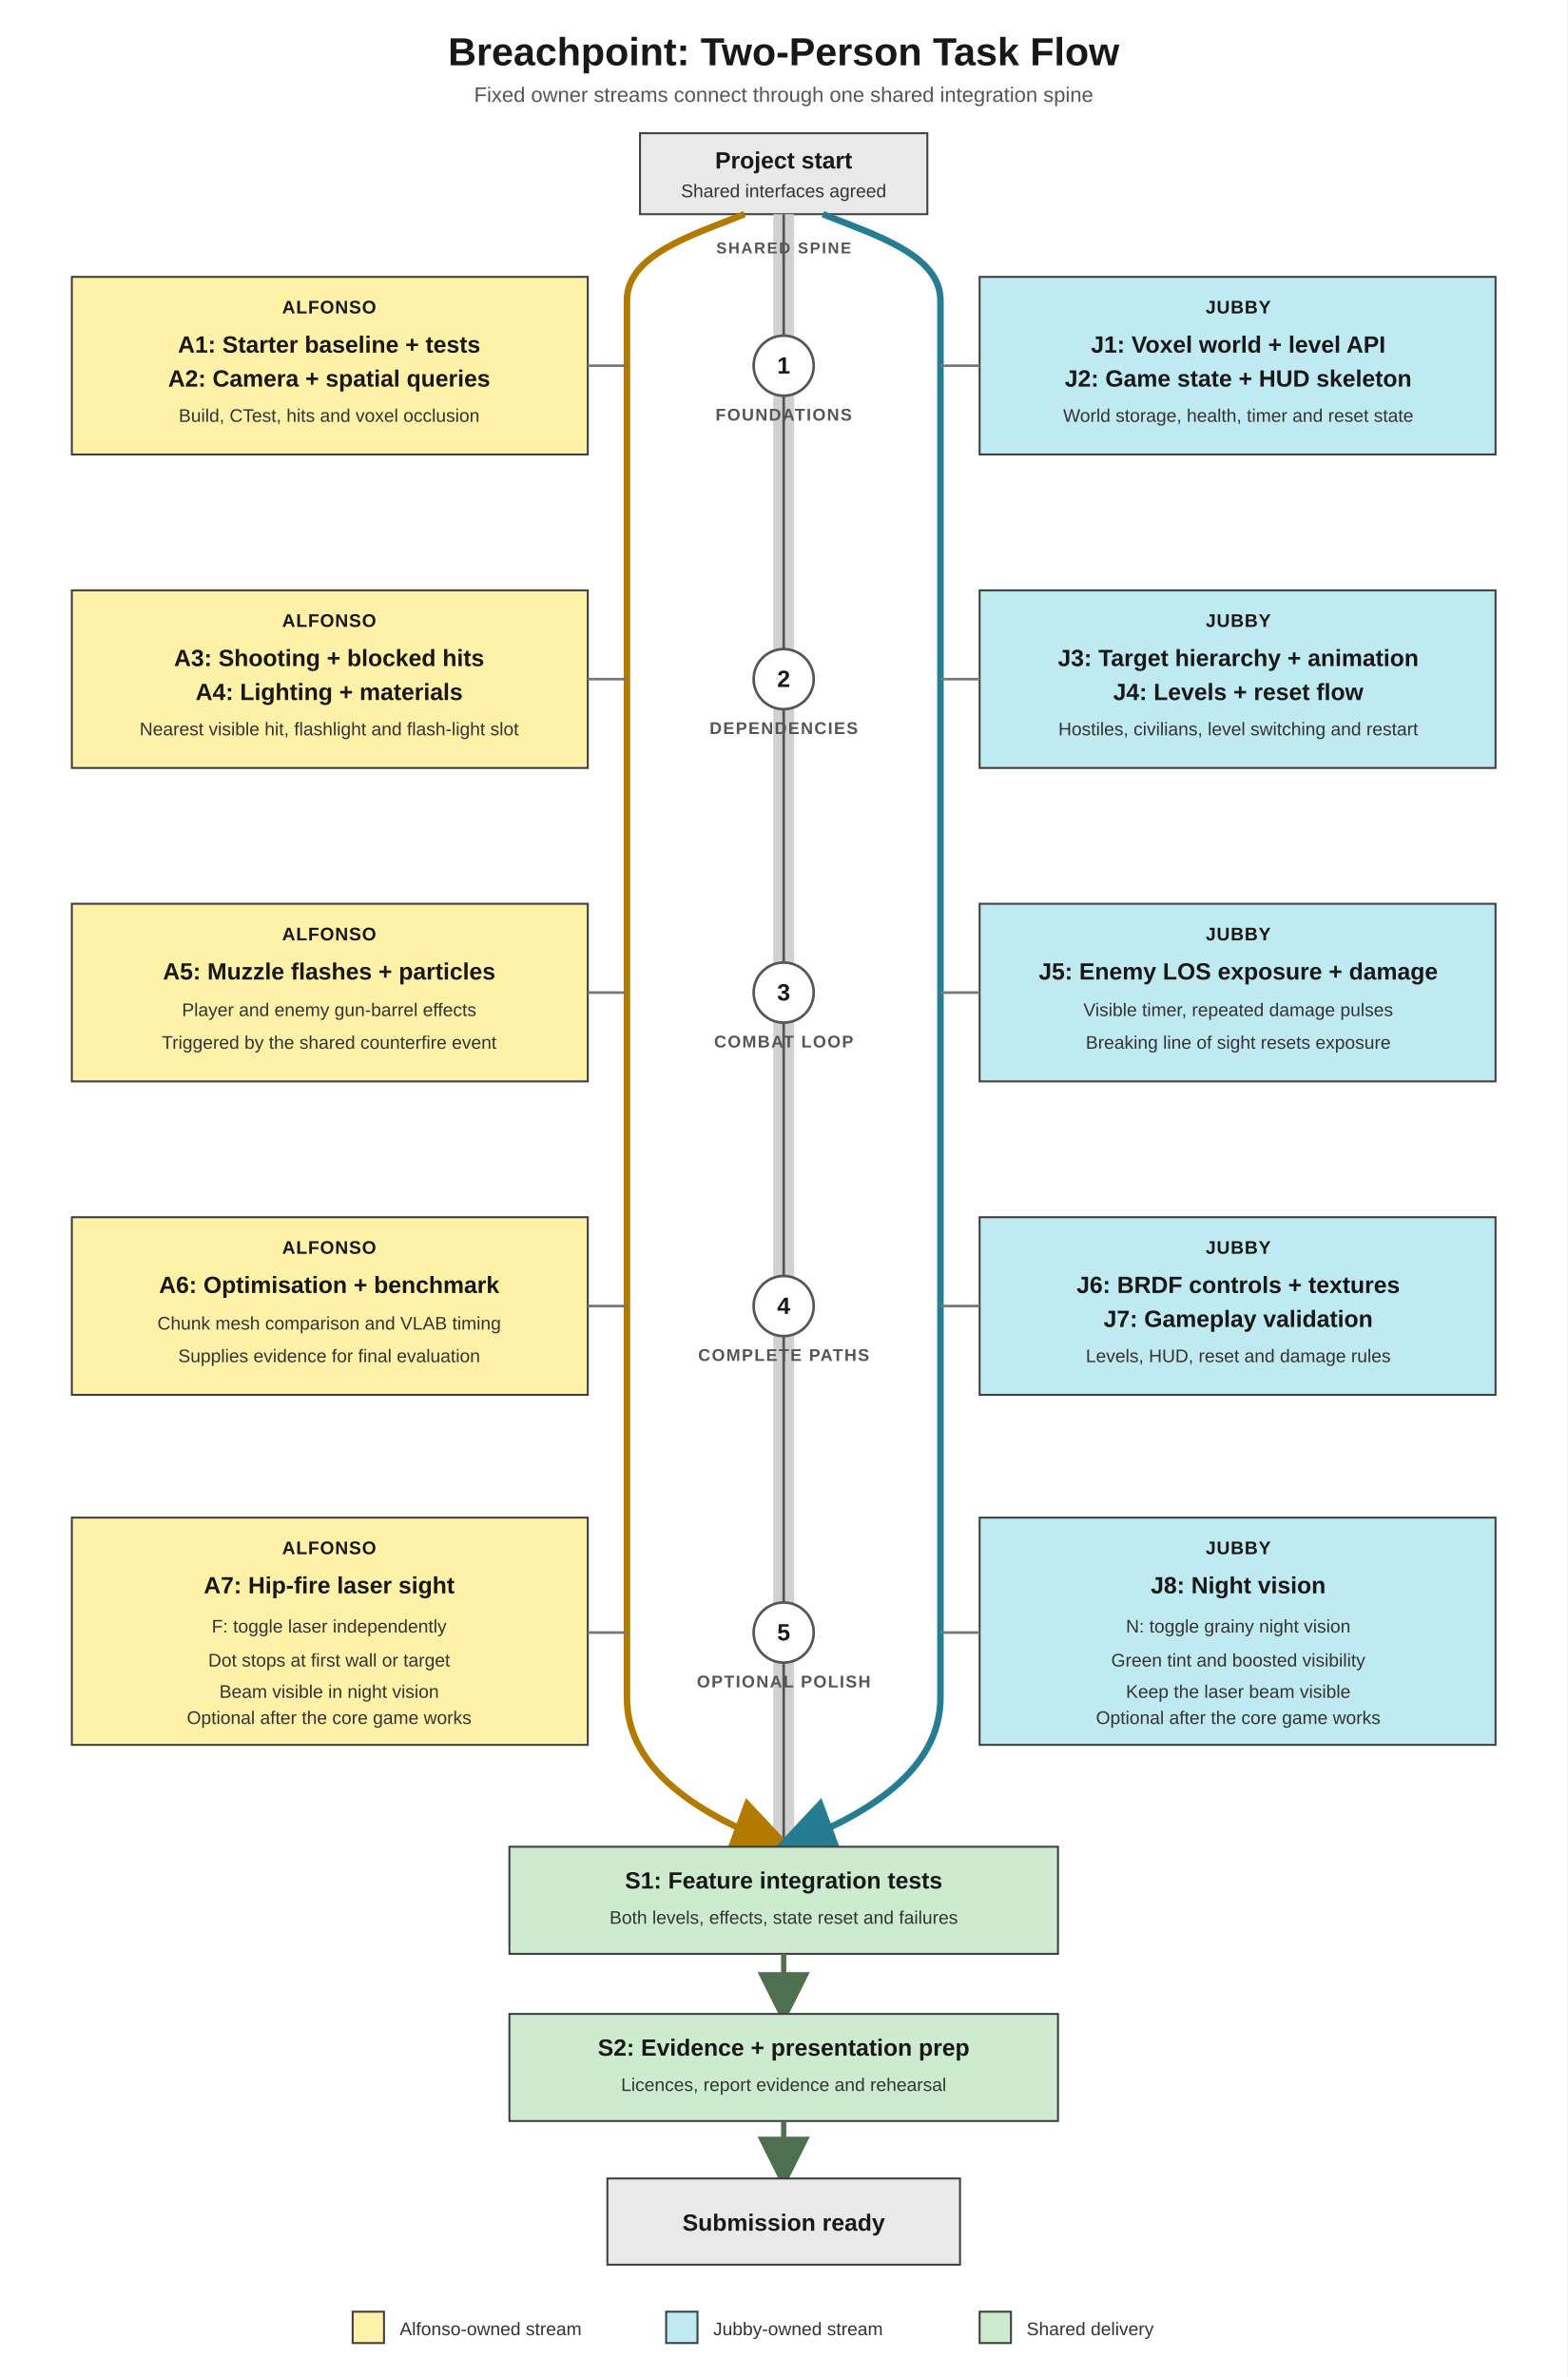
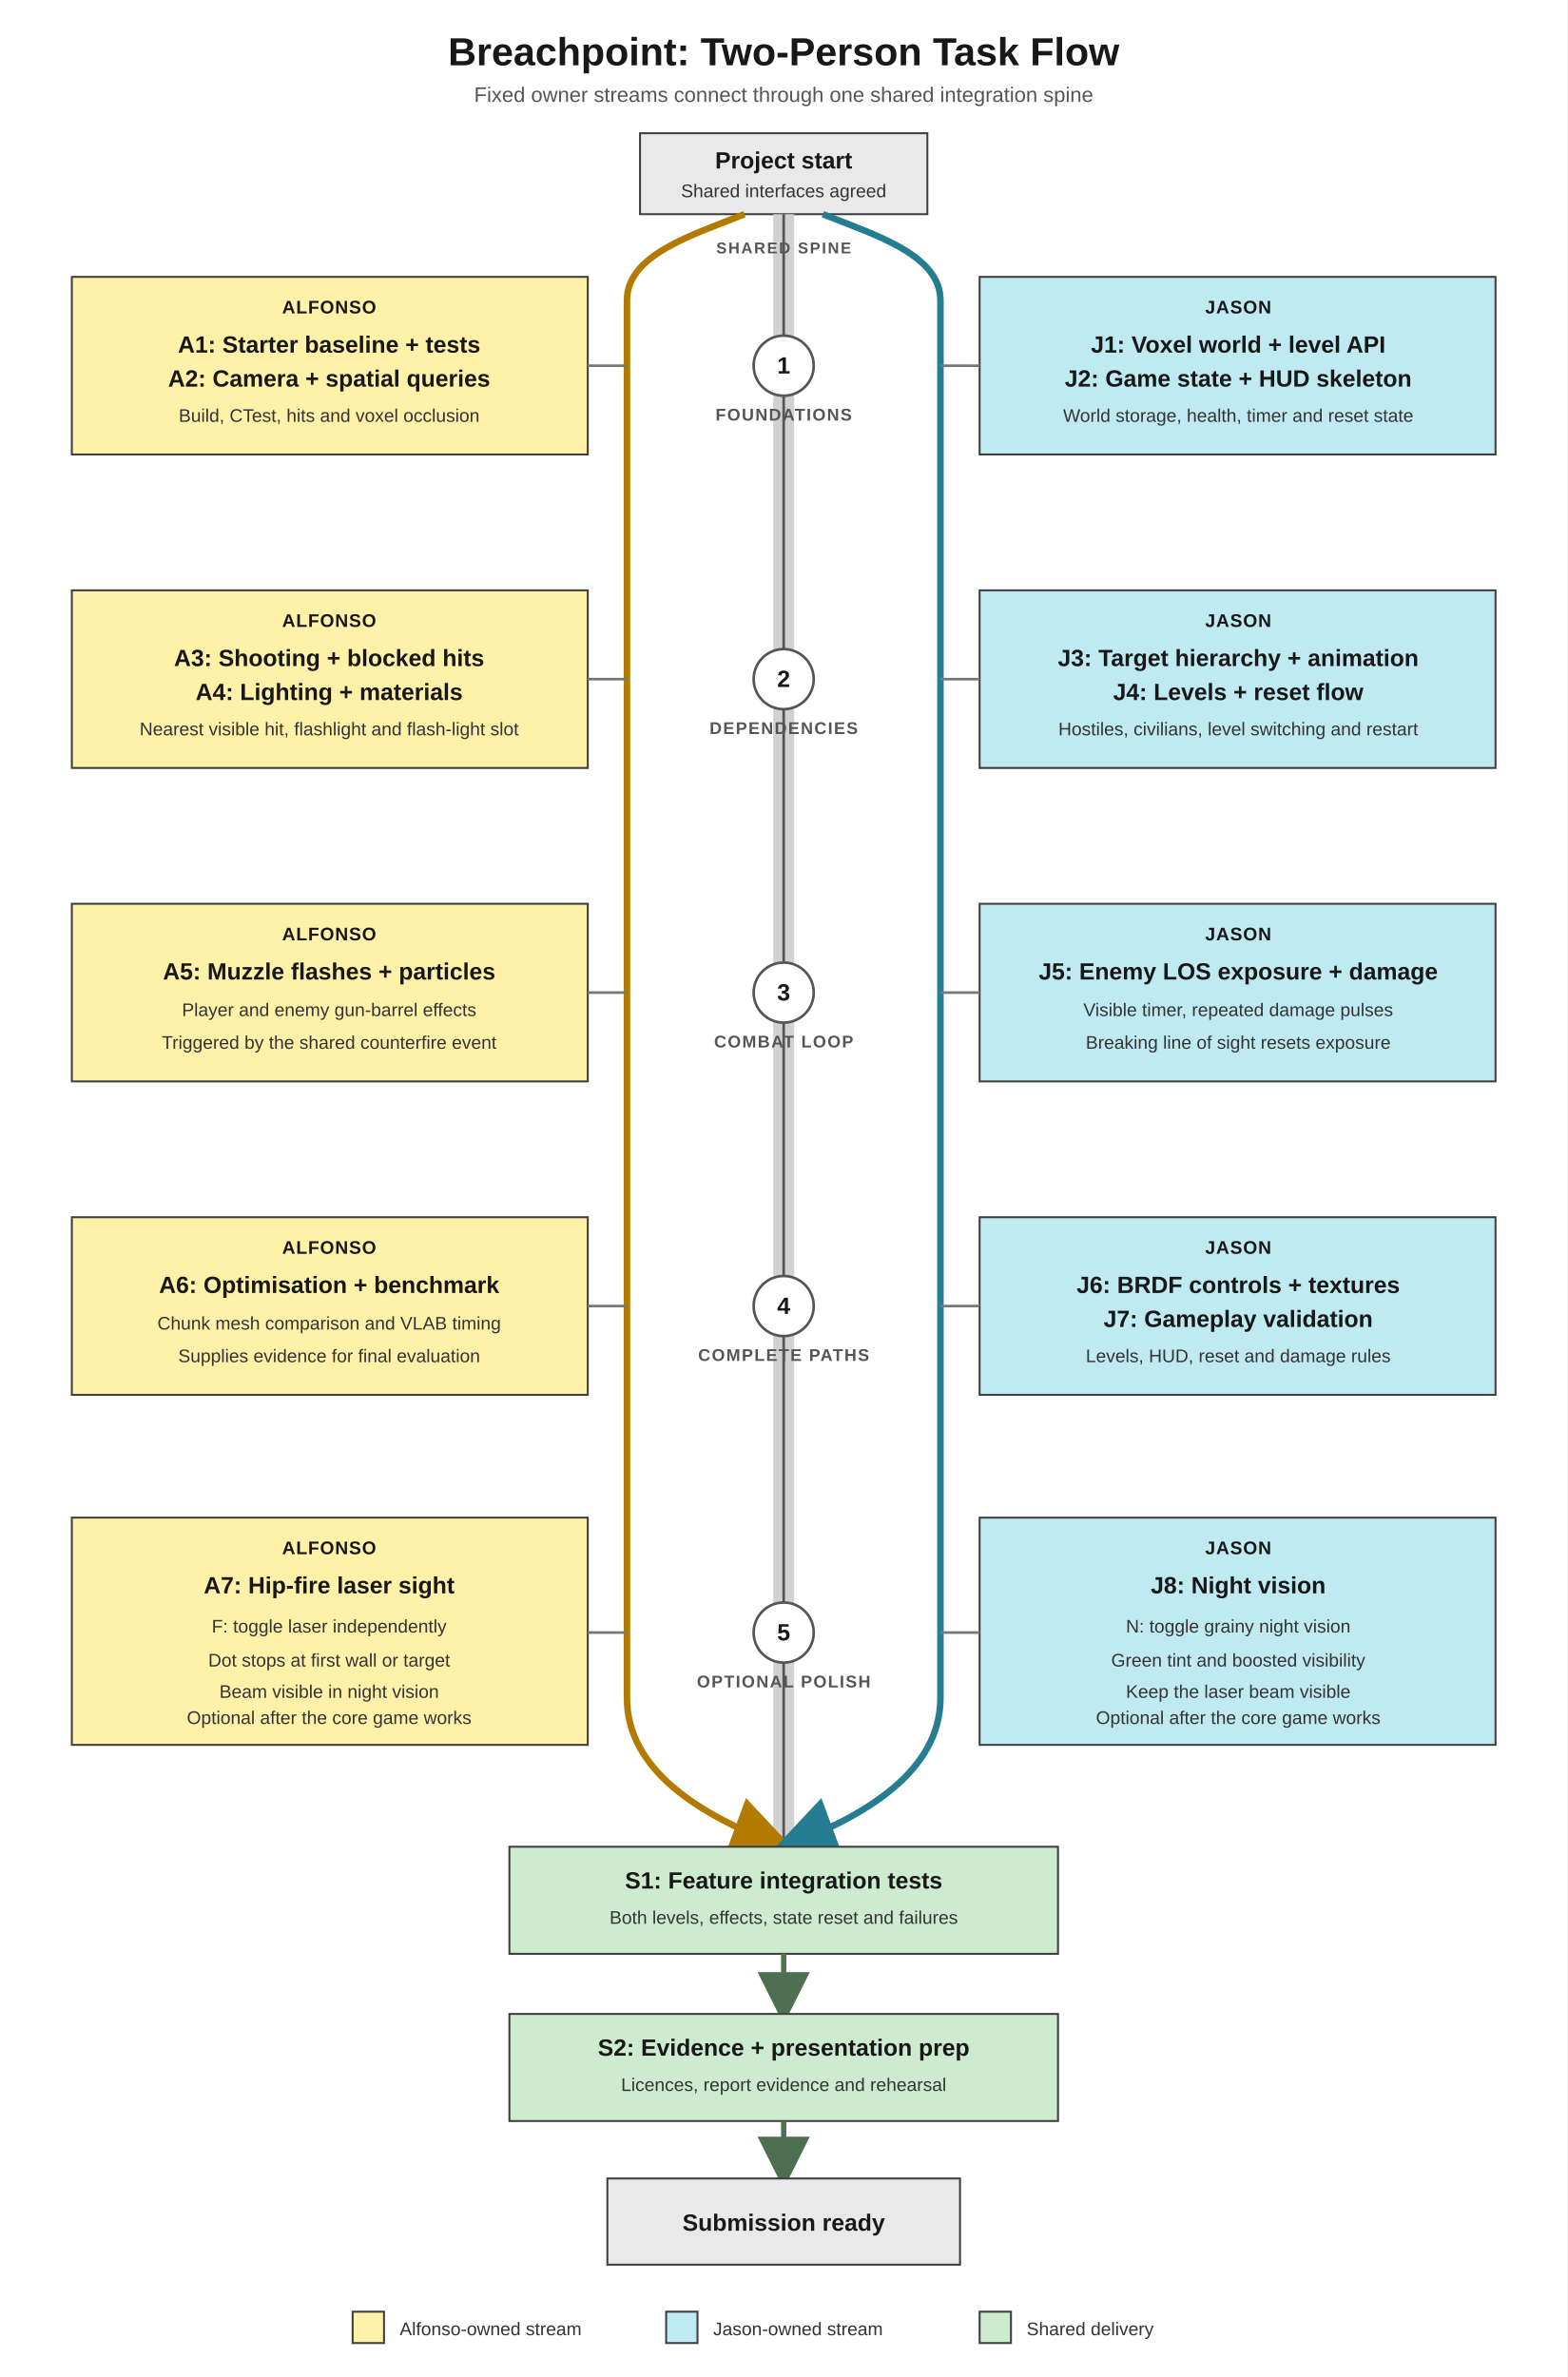
<svg xmlns="http://www.w3.org/2000/svg" width="1200" height="1820" viewBox="0 0 1200 1820" role="img" aria-labelledby="flow-title flow-description">
  <defs>
    <style>
      .title { font: 700 30px Arial, sans-serif; fill: #181818; }
      .subtitle { font: 16px Arial, sans-serif; fill: #555; }
      .stage { font: 700 13px Arial, sans-serif; fill: #555; letter-spacing: 1px; }
      .task { font: 700 18px Arial, sans-serif; fill: #181818; }
      .owner { font: 700 14px Arial, sans-serif; fill: #181818; letter-spacing: 0.6px; }
      .note { font: 14px Arial, sans-serif; fill: #333; }
      .poleLabel { font: 700 12px Arial, sans-serif; fill: #555; letter-spacing: 1.2px; }
      .box { stroke: #3f3f3f; stroke-width: 1.5; }
      .connector { fill: none; stroke: #777; stroke-width: 2; }
      .alfonsoRail { fill: none; stroke: #b27b00; stroke-width: 5; marker-end: url(#arrowA); }
      .jasonRail { fill: none; stroke: #267d91; stroke-width: 5; marker-end: url(#arrowJ); }
    </style>
    <marker id="arrowA" markerWidth="10" markerHeight="10" refX="8" refY="5" orient="auto" markerUnits="strokeWidth">
      <path d="M0,0 L10,5 L0,10 Z" fill="#b27b00" />
    </marker>
    <marker id="arrowJ" markerWidth="10" markerHeight="10" refX="8" refY="5" orient="auto" markerUnits="strokeWidth">
      <path d="M0,0 L10,5 L0,10 Z" fill="#267d91" />
    </marker>
    <marker id="arrowShared" markerWidth="10" markerHeight="10" refX="8" refY="5" orient="auto" markerUnits="strokeWidth">
      <path d="M0,0 L10,5 L0,10 Z" fill="#4f6f51" />
    </marker>
  </defs>
  <rect width="1200" height="1820" fill="#ffffff" />
  <text x="600" y="50" text-anchor="middle" class="title">Breachpoint: Two-Person Task Flow</text>
  <text x="600" y="78" text-anchor="middle" class="subtitle">Fixed owner streams connect through one shared integration spine</text>
  <rect x="490" y="102" width="220" height="62" fill="#e9e9e9" class="box" />
  <text x="600" y="129" text-anchor="middle" class="task">Project start</text>
  <text x="600" y="151" text-anchor="middle" class="note">Shared interfaces agreed</text>
  <line x1="600" y1="164" x2="600" y2="1414" stroke="#d1d1d1" stroke-width="16" />
  <line x1="600" y1="164" x2="600" y2="1414" stroke="#555" stroke-width="2" />
  <text x="600" y="194" text-anchor="middle" class="poleLabel">SHARED SPINE</text>
  <circle cx="600" cy="280" r="23" fill="#fff" stroke="#555" stroke-width="2" />
  <text x="600" y="286" text-anchor="middle" class="task">1</text>
  <text x="600" y="322" text-anchor="middle" class="stage">FOUNDATIONS</text>
  <circle cx="600" cy="520" r="23" fill="#fff" stroke="#555" stroke-width="2" />
  <text x="600" y="526" text-anchor="middle" class="task">2</text>
  <text x="600" y="562" text-anchor="middle" class="stage">DEPENDENCIES</text>
  <circle cx="600" cy="760" r="23" fill="#fff" stroke="#555" stroke-width="2" />
  <text x="600" y="766" text-anchor="middle" class="task">3</text>
  <text x="600" y="802" text-anchor="middle" class="stage">COMBAT LOOP</text>
  <circle cx="600" cy="1000" r="23" fill="#fff" stroke="#555" stroke-width="2" />
  <text x="600" y="1006" text-anchor="middle" class="task">4</text>
  <text x="600" y="1042" text-anchor="middle" class="stage">COMPLETE PATHS</text>
  <circle cx="600" cy="1250" r="23" fill="#fff" stroke="#555" stroke-width="2" />
  <text x="600" y="1256" text-anchor="middle" class="task">5</text>
  <text x="600" y="1292" text-anchor="middle" class="stage">OPTIONAL POLISH</text>
  <path d="M570 164 C530 180 480 195 480 230 V1300 C480 1355 535 1390 600 1414" class="alfonsoRail" />
  <path d="M630 164 C670 180 720 195 720 230 V1300 C720 1355 665 1390 600 1414" class="jasonRail" />
  <rect x="55" y="212" width="395" height="136" fill="#fff1a8" class="box" />
  <text x="252" y="240" text-anchor="middle" class="owner">ALFONSO</text>
  <text x="252" y="270" text-anchor="middle" class="task">A1: Starter baseline + tests</text>
  <text x="252" y="296" text-anchor="middle" class="task">A2: Camera + spatial queries</text>
  <text x="252" y="323" text-anchor="middle" class="note">Build, CTest, hits and voxel occlusion</text>
  <path d="M450 280 H480" class="connector" />
  <rect x="750" y="212" width="395" height="136" fill="#bfeaf2" class="box" />
-   <text x="948" y="240" text-anchor="middle" class="owner">JUBBY</text>
+   <text x="948" y="240" text-anchor="middle" class="owner">JASON</text>
  <text x="948" y="270" text-anchor="middle" class="task">J1: Voxel world + level API</text>
  <text x="948" y="296" text-anchor="middle" class="task">J2: Game state + HUD skeleton</text>
  <text x="948" y="323" text-anchor="middle" class="note">World storage, health, timer and reset state</text>
  <path d="M720 280 H750" class="connector" />
  <rect x="55" y="452" width="395" height="136" fill="#fff1a8" class="box" />
  <text x="252" y="480" text-anchor="middle" class="owner">ALFONSO</text>
  <text x="252" y="510" text-anchor="middle" class="task">A3: Shooting + blocked hits</text>
  <text x="252" y="536" text-anchor="middle" class="task">A4: Lighting + materials</text>
  <text x="252" y="563" text-anchor="middle" class="note">Nearest visible hit, flashlight and flash-light slot</text>
  <path d="M450 520 H480" class="connector" />
  <rect x="750" y="452" width="395" height="136" fill="#bfeaf2" class="box" />
-   <text x="948" y="480" text-anchor="middle" class="owner">JUBBY</text>
+   <text x="948" y="480" text-anchor="middle" class="owner">JASON</text>
  <text x="948" y="510" text-anchor="middle" class="task">J3: Target hierarchy + animation</text>
  <text x="948" y="536" text-anchor="middle" class="task">J4: Levels + reset flow</text>
  <text x="948" y="563" text-anchor="middle" class="note">Hostiles, civilians, level switching and restart</text>
  <path d="M720 520 H750" class="connector" />
  <rect x="55" y="692" width="395" height="136" fill="#fff1a8" class="box" />
  <text x="252" y="720" text-anchor="middle" class="owner">ALFONSO</text>
  <text x="252" y="750" text-anchor="middle" class="task">A5: Muzzle flashes + particles</text>
  <text x="252" y="778" text-anchor="middle" class="note">Player and enemy gun-barrel effects</text>
  <text x="252" y="803" text-anchor="middle" class="note">Triggered by the shared counterfire event</text>
  <path d="M450 760 H480" class="connector" />
  <rect x="750" y="692" width="395" height="136" fill="#bfeaf2" class="box" />
-   <text x="948" y="720" text-anchor="middle" class="owner">JUBBY</text>
+   <text x="948" y="720" text-anchor="middle" class="owner">JASON</text>
  <text x="948" y="750" text-anchor="middle" class="task">J5: Enemy LOS exposure + damage</text>
  <text x="948" y="778" text-anchor="middle" class="note">Visible timer, repeated damage pulses</text>
  <text x="948" y="803" text-anchor="middle" class="note">Breaking line of sight resets exposure</text>
  <path d="M720 760 H750" class="connector" />
  <rect x="55" y="932" width="395" height="136" fill="#fff1a8" class="box" />
  <text x="252" y="960" text-anchor="middle" class="owner">ALFONSO</text>
  <text x="252" y="990" text-anchor="middle" class="task">A6: Optimisation + benchmark</text>
  <text x="252" y="1018" text-anchor="middle" class="note">Chunk mesh comparison and VLAB timing</text>
  <text x="252" y="1043" text-anchor="middle" class="note">Supplies evidence for final evaluation</text>
  <path d="M450 1000 H480" class="connector" />
  <rect x="750" y="932" width="395" height="136" fill="#bfeaf2" class="box" />
-   <text x="948" y="960" text-anchor="middle" class="owner">JUBBY</text>
+   <text x="948" y="960" text-anchor="middle" class="owner">JASON</text>
  <text x="948" y="990" text-anchor="middle" class="task">J6: BRDF controls + textures</text>
  <text x="948" y="1016" text-anchor="middle" class="task">J7: Gameplay validation</text>
  <text x="948" y="1043" text-anchor="middle" class="note">Levels, HUD, reset and damage rules</text>
  <path d="M720 1000 H750" class="connector" />
  <rect x="55" y="1162" width="395" height="174" fill="#fff1a8" class="box" />
  <text x="252" y="1190" text-anchor="middle" class="owner">ALFONSO</text>
  <text x="252" y="1220" text-anchor="middle" class="task">A7: Hip-fire laser sight</text>
  <text x="252" y="1250" text-anchor="middle" class="note">F: toggle laser independently</text>
  <text x="252" y="1276" text-anchor="middle" class="note">Dot stops at first wall or target</text>
  <text x="252" y="1300" text-anchor="middle" class="note">Beam visible in night vision</text>
  <text x="252" y="1320" text-anchor="middle" class="note">Optional after the core game works</text>
  <path d="M450 1250 H480" class="connector" />
  <rect x="750" y="1162" width="395" height="174" fill="#bfeaf2" class="box" />
-   <text x="948" y="1190" text-anchor="middle" class="owner">JUBBY</text>
+   <text x="948" y="1190" text-anchor="middle" class="owner">JASON</text>
  <text x="948" y="1220" text-anchor="middle" class="task">J8: Night vision</text>
  <text x="948" y="1250" text-anchor="middle" class="note">N: toggle grainy night vision</text>
  <text x="948" y="1276" text-anchor="middle" class="note">Green tint and boosted visibility</text>
  <text x="948" y="1300" text-anchor="middle" class="note">Keep the laser beam visible</text>
  <text x="948" y="1320" text-anchor="middle" class="note">Optional after the core game works</text>
  <path d="M720 1250 H750" class="connector" />
  <rect x="390" y="1414" width="420" height="82" fill="#cdeccf" class="box" />
  <text x="600" y="1446" text-anchor="middle" class="task">S1: Feature integration tests</text>
  <text x="600" y="1473" text-anchor="middle" class="note">Both levels, effects, state reset and failures</text>
  <path d="M600 1496 V1542" fill="none" stroke="#4f6f51" stroke-width="4" marker-end="url(#arrowShared)" />
  <rect x="390" y="1542" width="420" height="82" fill="#cdeccf" class="box" />
  <text x="600" y="1574" text-anchor="middle" class="task">S2: Evidence + presentation prep</text>
  <text x="600" y="1601" text-anchor="middle" class="note">Licences, report evidence and rehearsal</text>
  <path d="M600 1624 V1668" fill="none" stroke="#4f6f51" stroke-width="4" marker-end="url(#arrowShared)" />
  <rect x="465" y="1668" width="270" height="66" fill="#e9e9e9" class="box" />
  <text x="600" y="1708" text-anchor="middle" class="task">Submission ready</text>
  <rect x="270" y="1770" width="24" height="24" fill="#fff1a8" class="box" />
  <text x="306" y="1788" class="note">Alfonso-owned stream</text>
  <rect x="510" y="1770" width="24" height="24" fill="#bfeaf2" class="box" />
-   <text x="546" y="1788" class="note">Jubby-owned stream</text>
+   <text x="546" y="1788" class="note">Jason-owned stream</text>
  <rect x="750" y="1770" width="24" height="24" fill="#cdeccf" class="box" />
  <text x="786" y="1788" class="note">Shared delivery</text>
</svg>
